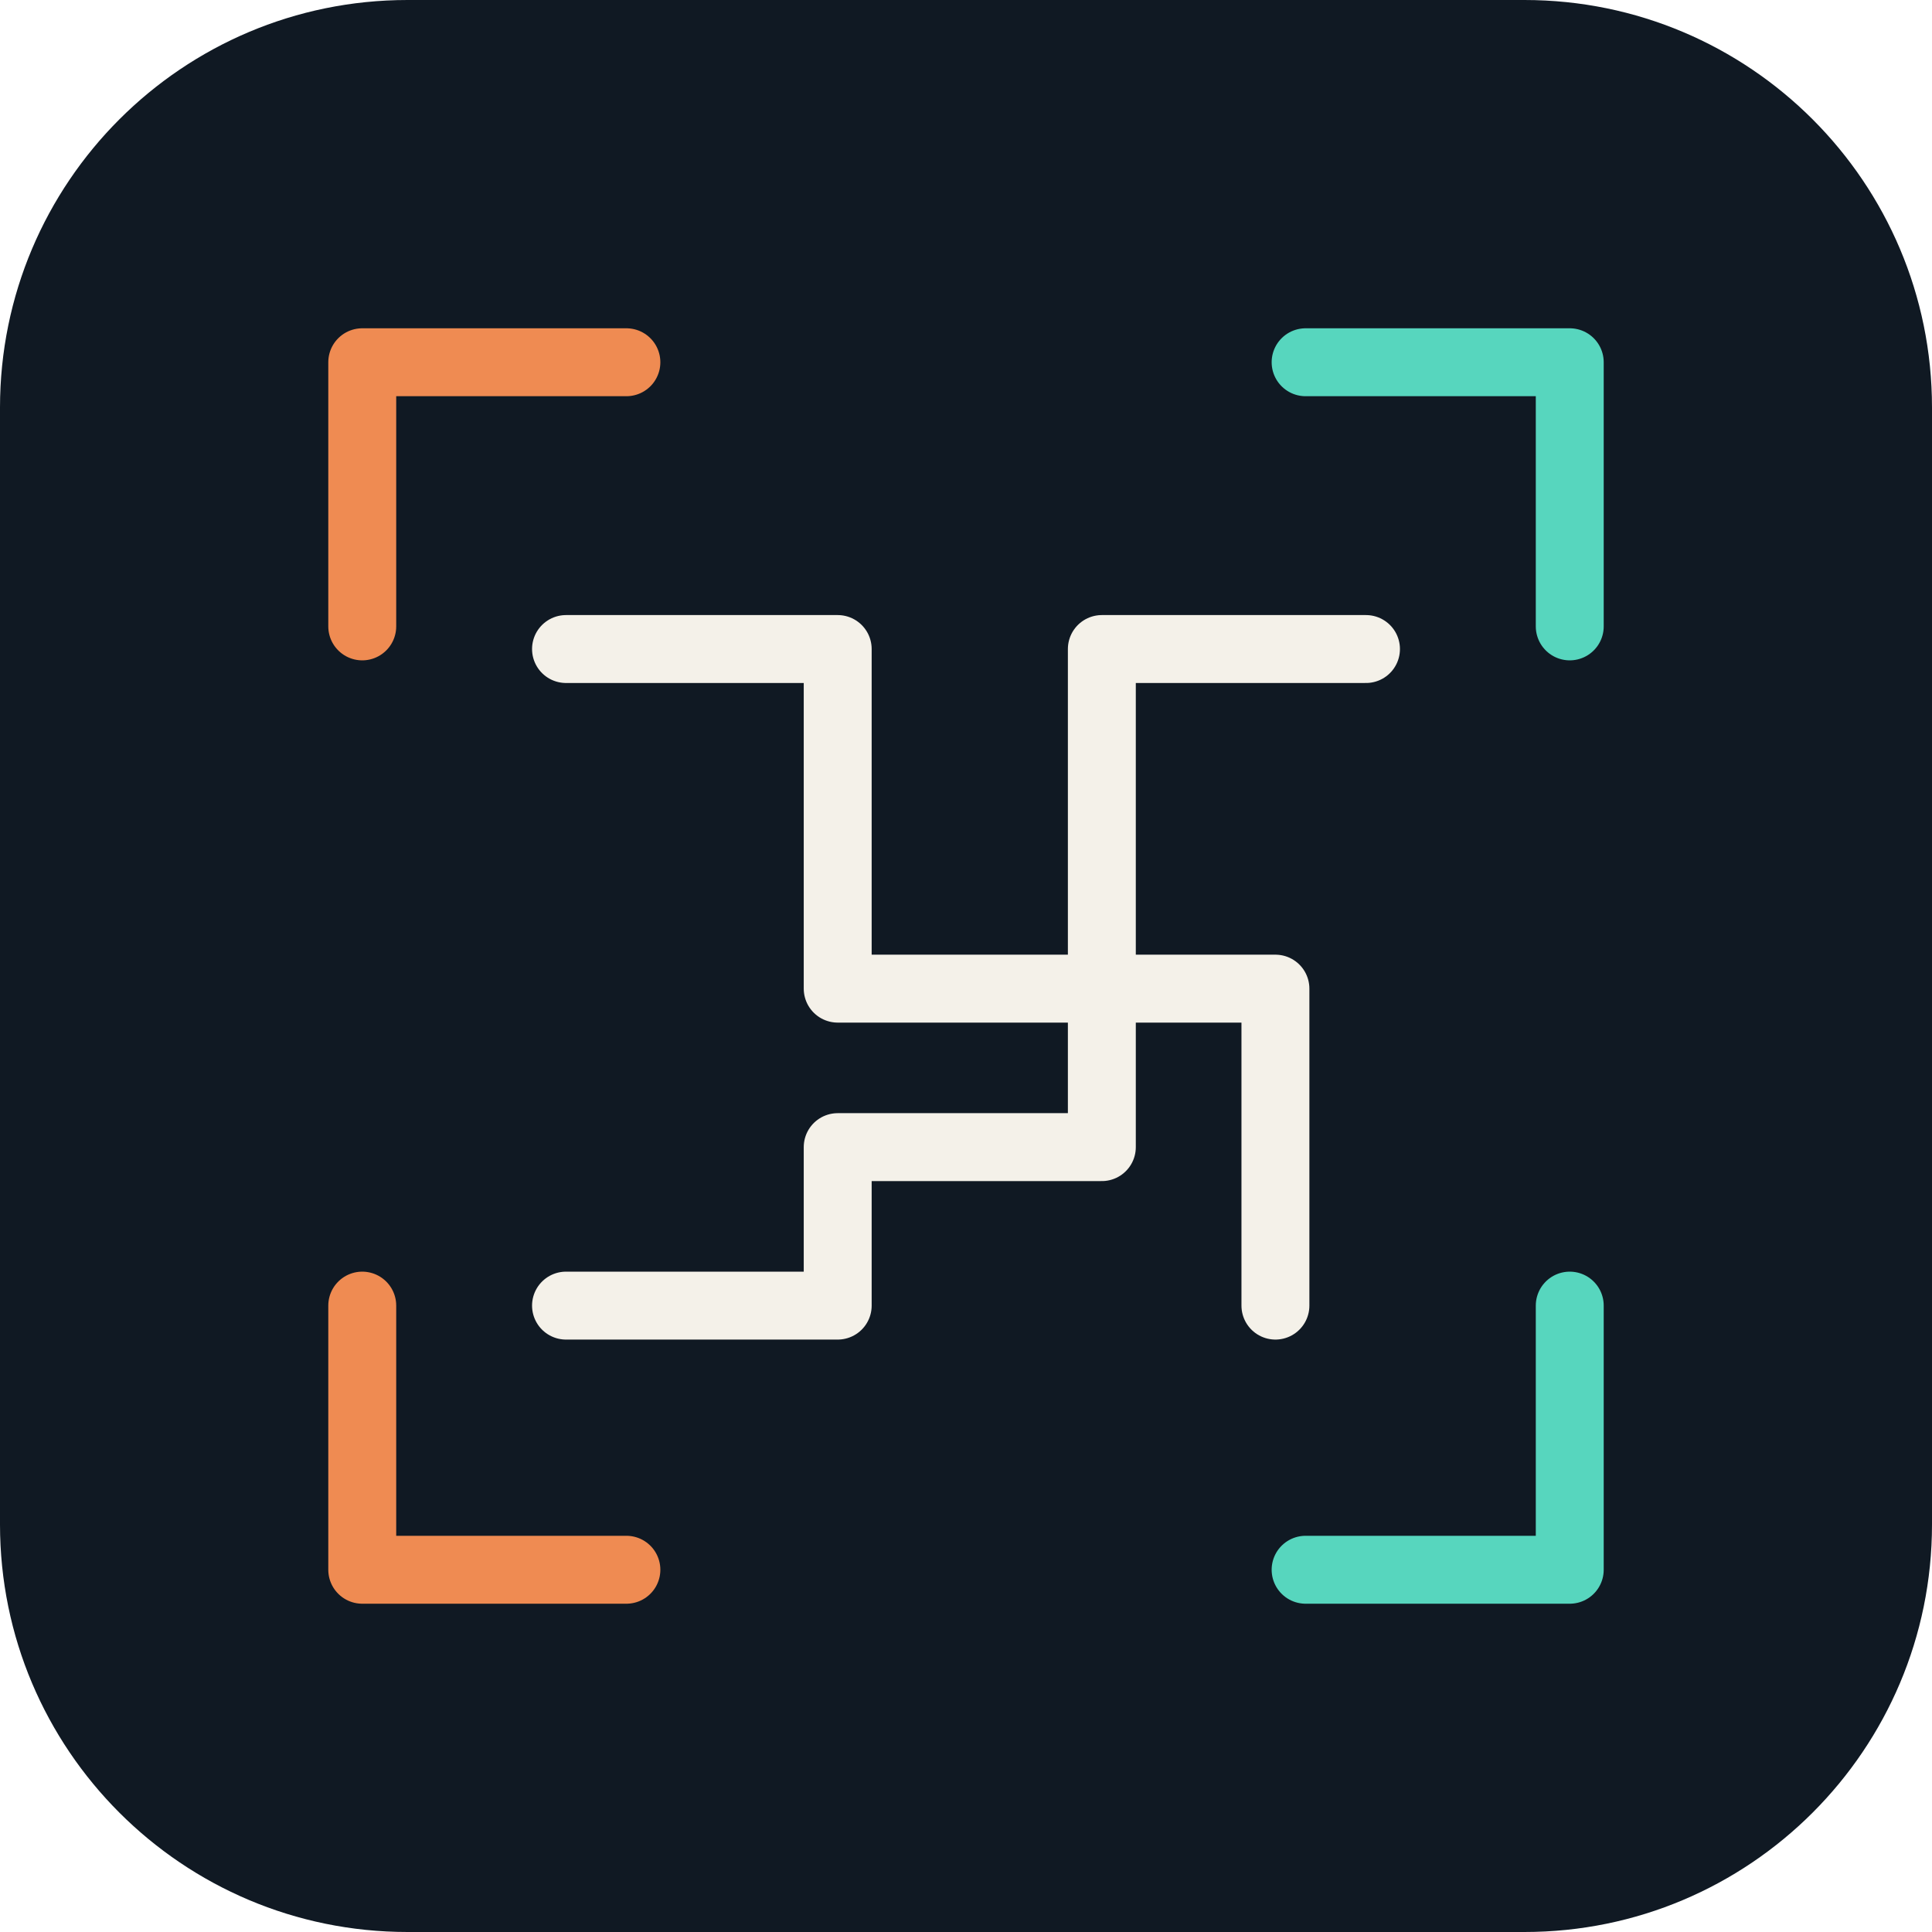
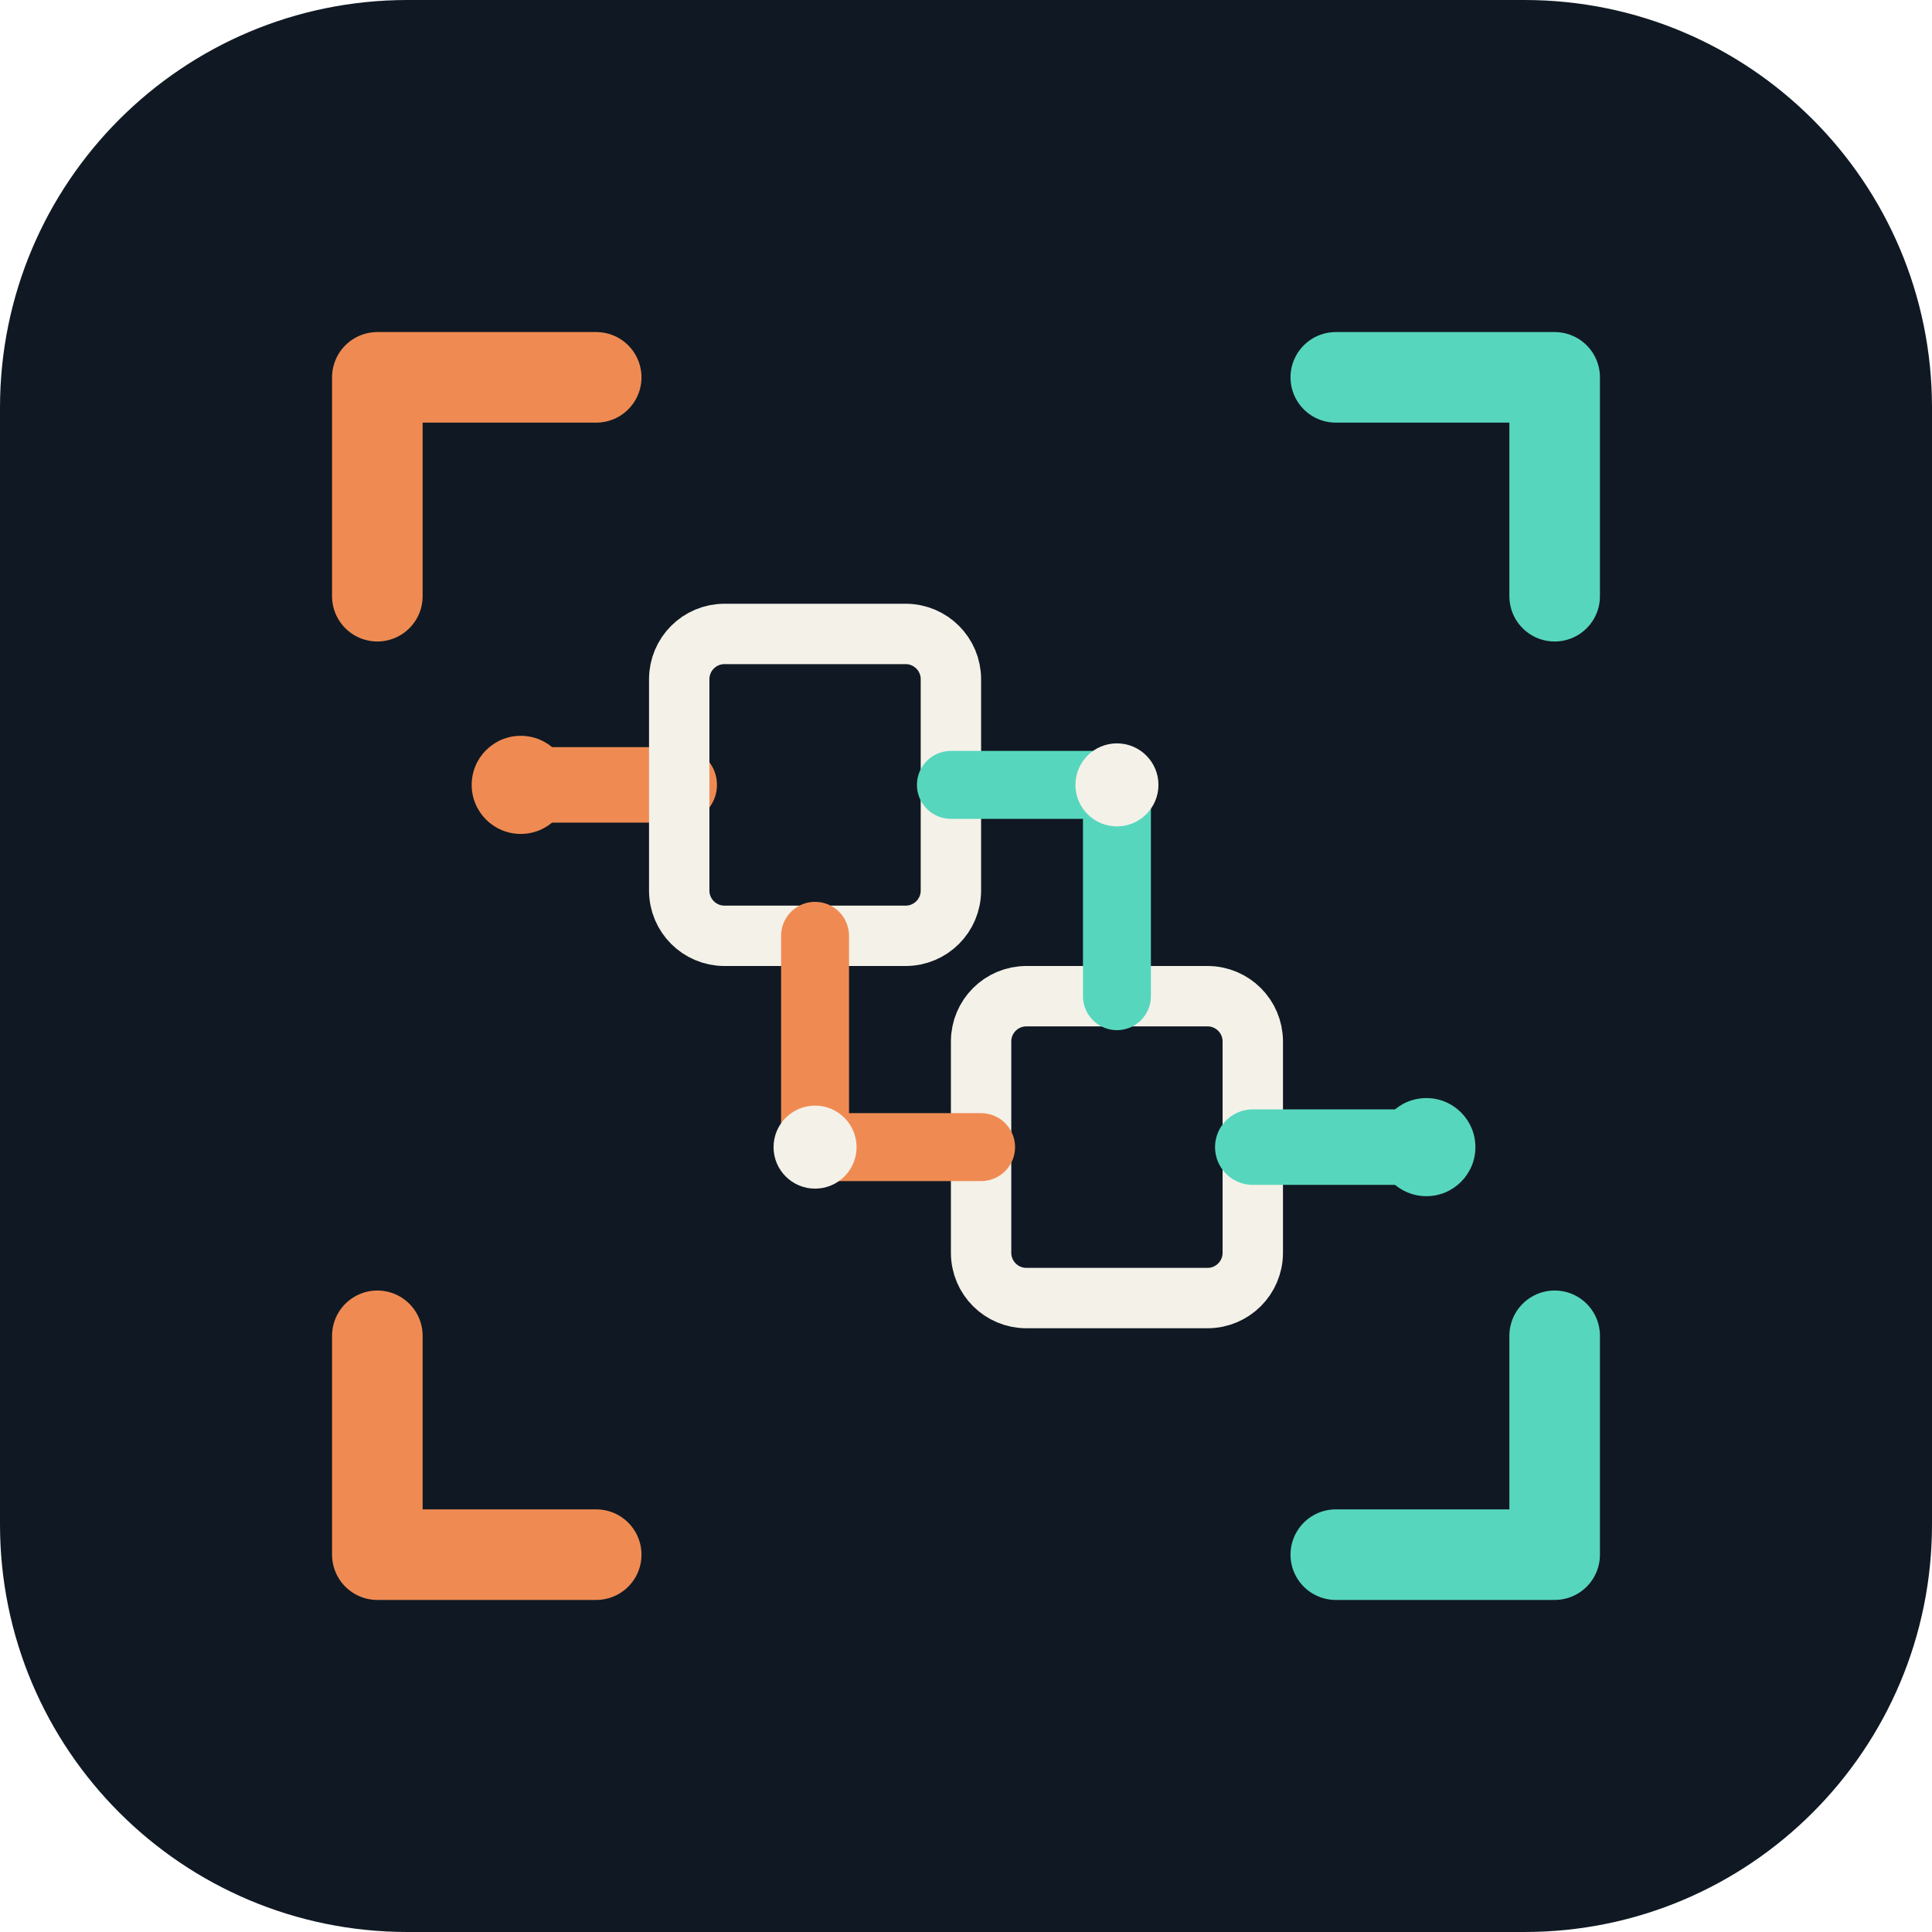
<svg xmlns="http://www.w3.org/2000/svg" width="256" height="256" viewBox="0 0 256 256" role="img" aria-labelledby="title desc">
  <rect width="256" height="256" rx="54" fill="#101923" />
-   <g fill="none" stroke-width="9" stroke-linecap="round" stroke-linejoin="round">
-     <path d="M83 48H48V83M48 173V208H83" stroke="#EF8B52" />
-     <path d="M173 48H208V83M208 173V208H173" stroke="#57D6BE" />
-     <g stroke="#F4F1E9">
-       <polyline points="75,86 111,86 111,131 169,131 169,173" />
-       <polyline points="75,173 111,173 111,152 146,152 146,86 181,86" />
-     </g>
+   <g fill="none" stroke-width="12" stroke-linecap="round" stroke-linejoin="round">
+     <path d="M79 50H50V79M50 177V206H79" stroke="#EF8B52" />
+     <path d="M177 50H206V79M206 177V206H177" stroke="#57D6BE" />
+     <path d="M69 104H90" stroke="#EF8B52" stroke-width="10" />
+     <rect x="90" y="84" width="36" height="40" rx="6" stroke="#F4F1E9" stroke-width="8" />
+     <rect x="130" y="132" width="36" height="40" rx="6" stroke="#F4F1E9" stroke-width="8" />
+     <path d="M126 104H148V132" stroke="#57D6BE" stroke-width="9" />
+     <path d="M108 124V152H130" stroke="#EF8B52" stroke-width="9" />
+     <path d="M166 152H189" stroke="#57D6BE" stroke-width="10" />
  </g>
+   <circle cx="69" cy="104" r="6.5" fill="#EF8B52" />
+   <circle cx="148" cy="104" r="5.5" fill="#F4F1E9" />
+   <circle cx="108" cy="152" r="5.5" fill="#F4F1E9" />
+   <circle cx="189" cy="152" r="6.5" fill="#57D6BE" />
</svg>
